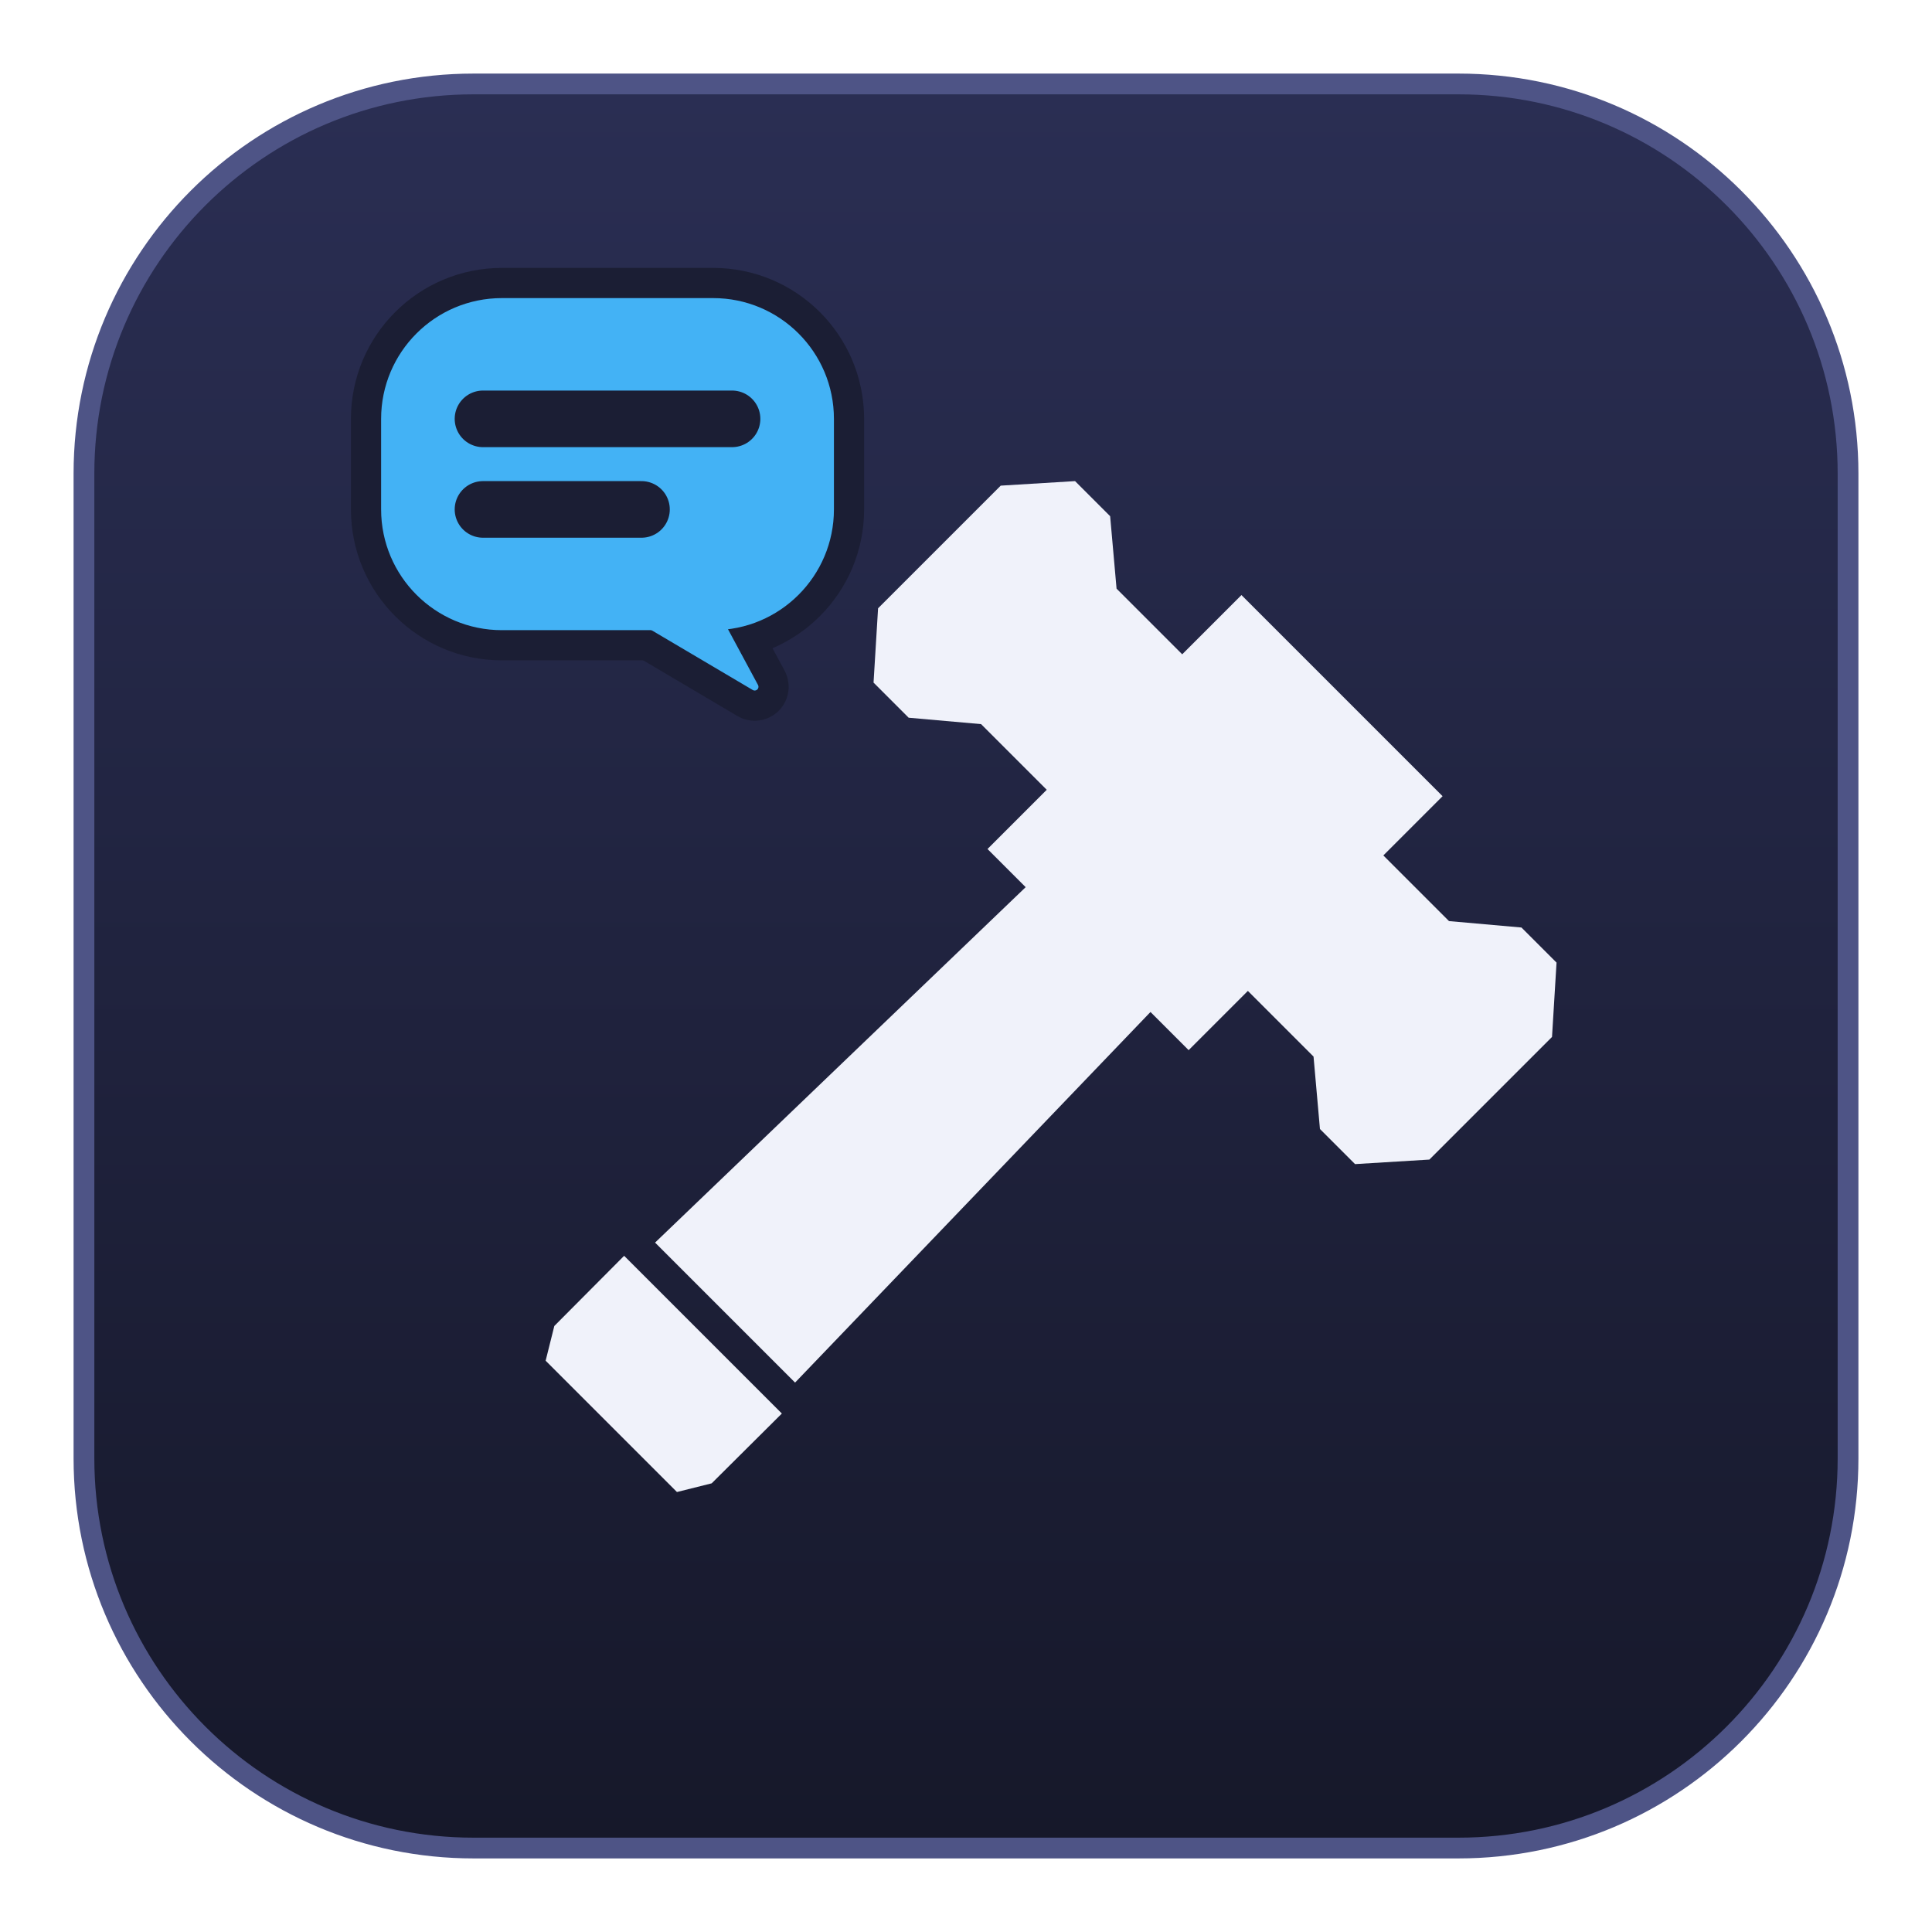
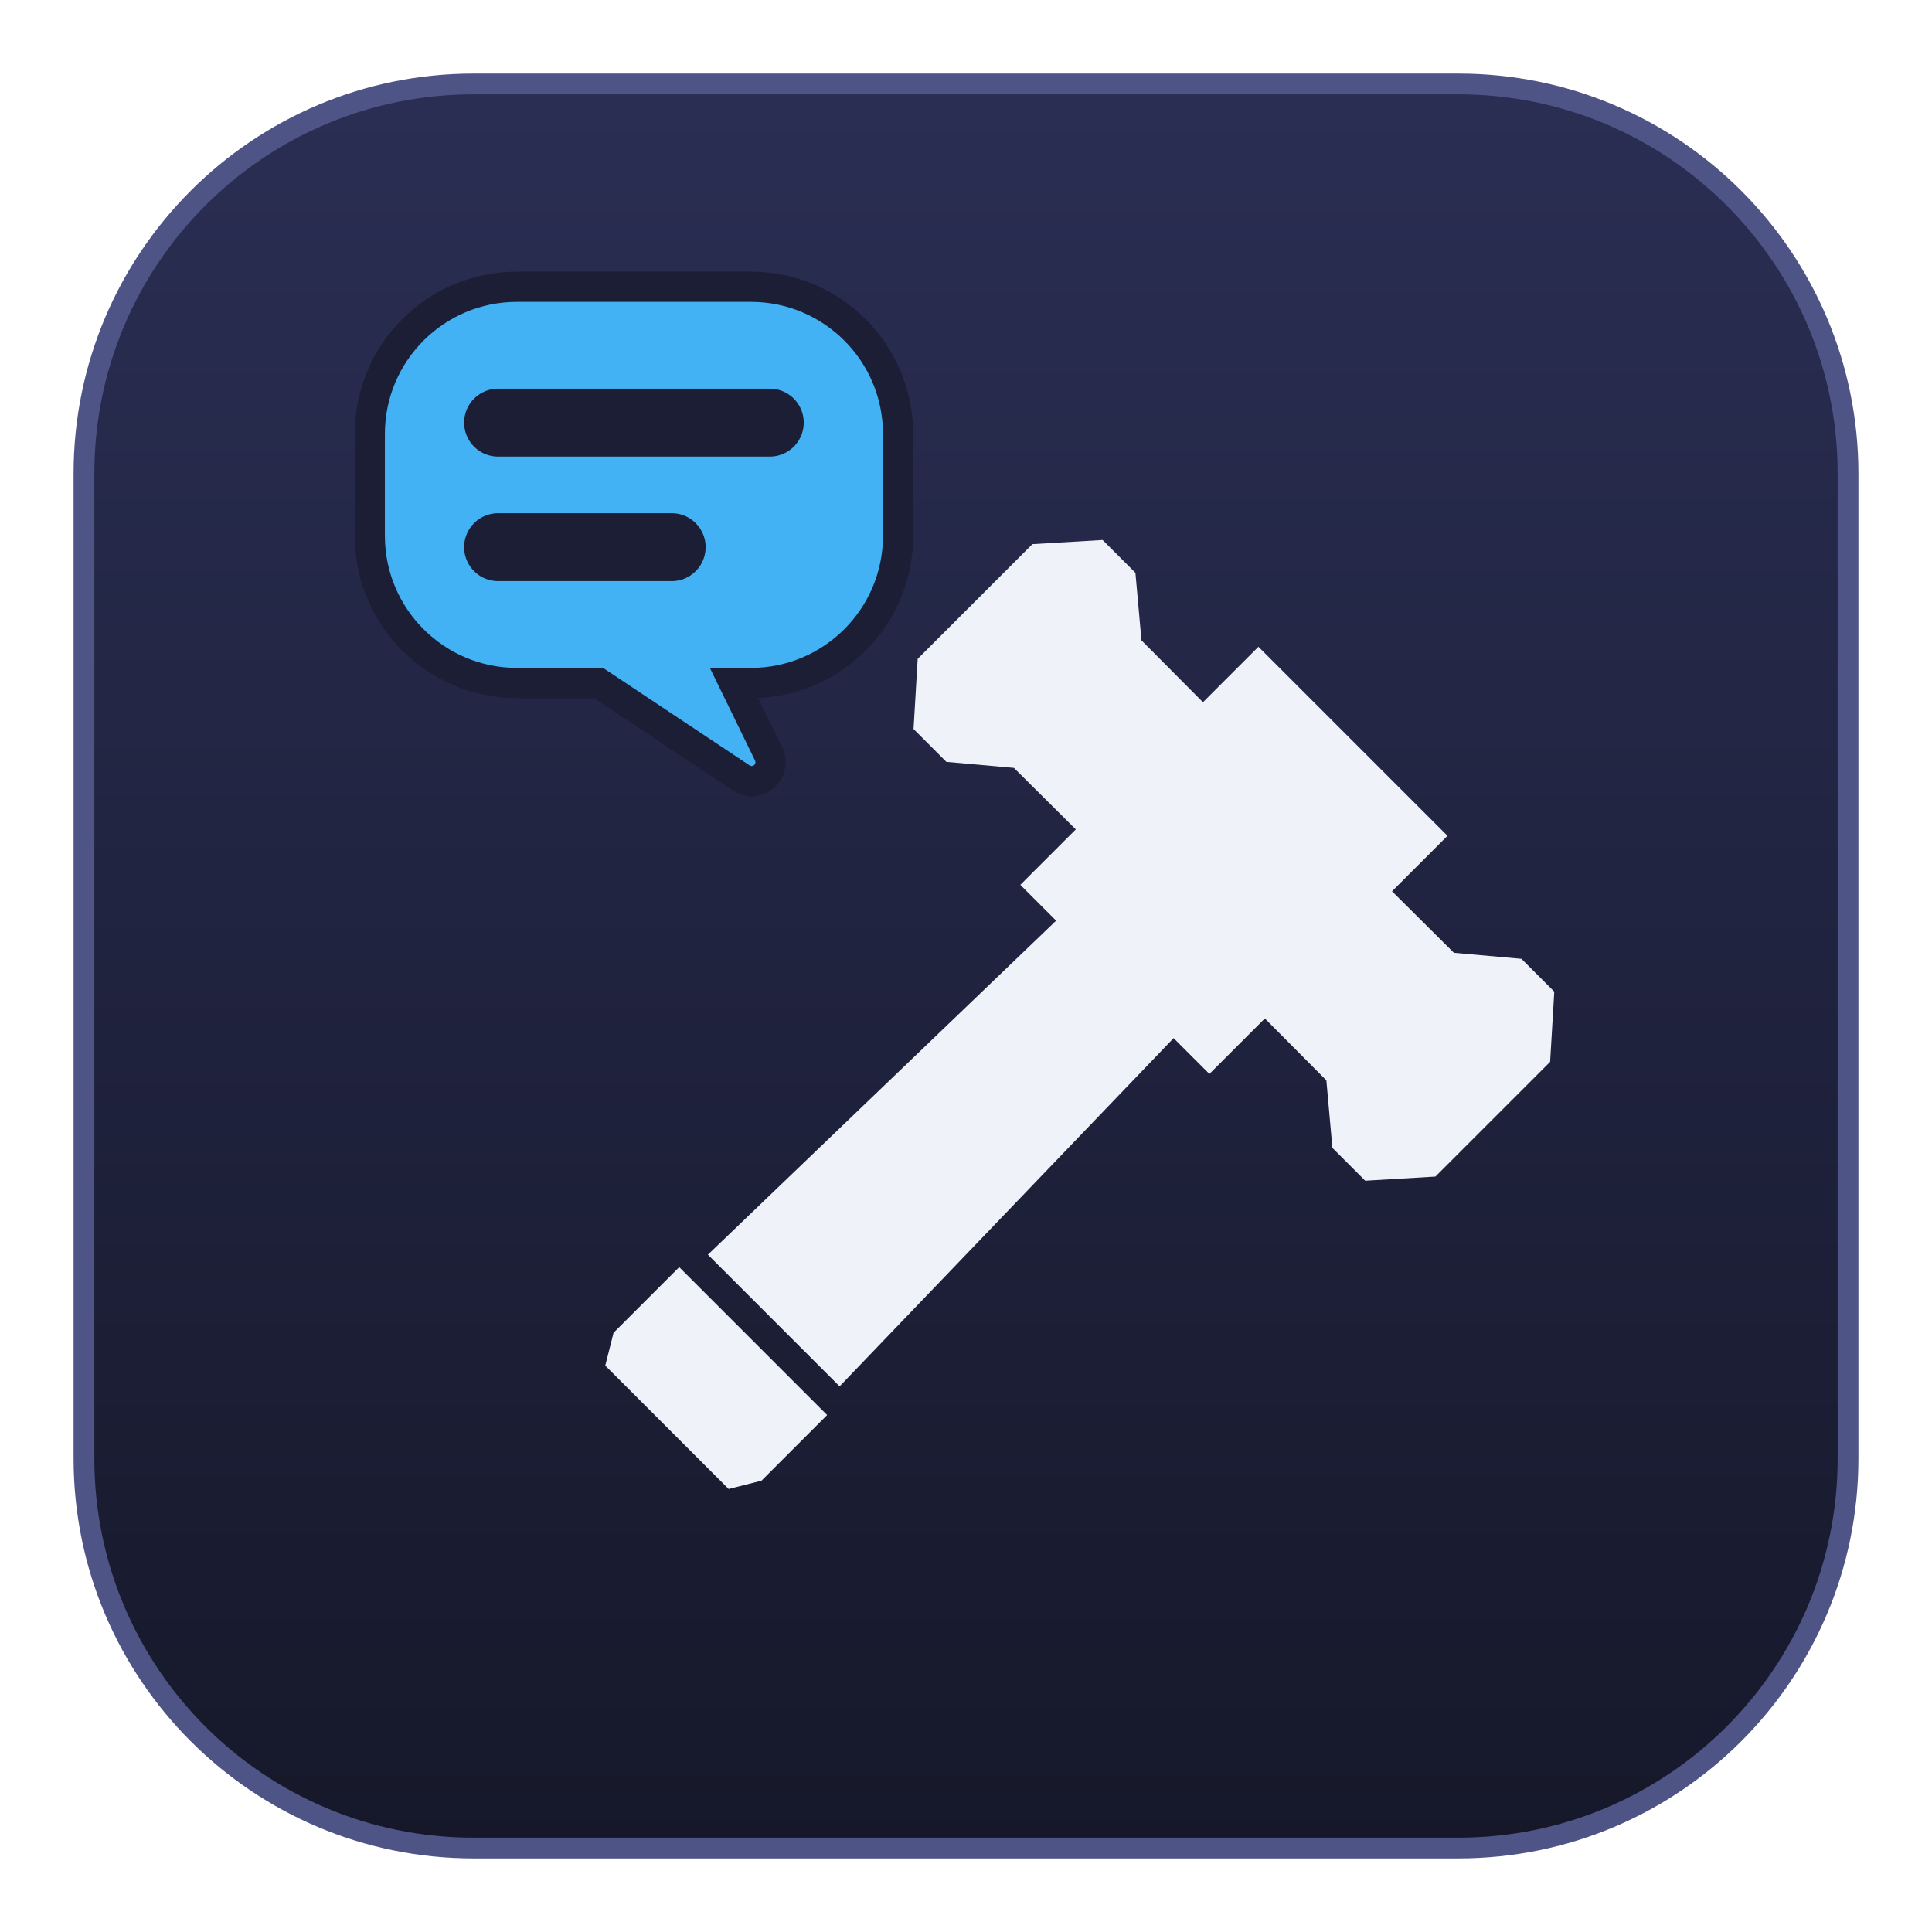
<svg xmlns="http://www.w3.org/2000/svg" viewBox="0 0 512 512" width="512" height="512">
  <defs>
    <linearGradient id="tile" x1="0" y1="0" x2="0" y2="1">
      <stop offset="0" stop-color="#2A2E53" />
      <stop offset="1" stop-color="#16182A" />
    </linearGradient>
  </defs>
  <rect x="22.25" y="22.25" width="467.5" height="467.5" rx="103.25" fill="url(#tile)" stroke="#4E5486" stroke-width="5.5" />
  <g fill="#1B1E34" stroke="#1B1E34" stroke-width="18" stroke-linejoin="round">
-     <rect x="102" y="80" width="118" height="86" rx="31" />
-     <polygon points="156,156 186,156 200,182" />
+     <rect x="103" y="81" width="130" height="95" rx="34" />
+     <polygon points="151.1,170 183.6,170 199.2,202" />
  </g>
  <g fill="#43B2F5" stroke="#43B2F5" stroke-width="2" stroke-linejoin="round">
-     <rect x="102" y="80" width="118" height="86" rx="31" />
-     <polygon points="156,156 186,156 200,182" />
+     <rect x="103" y="81" width="130" height="95" rx="34" />
+     <polygon points="151.1,170 183.6,170 199.2,202" />
  </g>
-   <line x1="128" y1="111" x2="194" y2="111" stroke="#1B1E34" stroke-width="15" stroke-linecap="round" />
-   <line x1="128" y1="135" x2="170" y2="135" stroke="#1B1E34" stroke-width="15" stroke-linecap="round" />
-   <polygon fill="#F0F2FA" points="288.4,219.2 320.8,251.6 210.7,366.4 173.6,329.3" />
-   <polygon fill="#F0F2FA" points="165.4,332.8 207.2,374.6 188.6,393.1 179.4,395.4 144.6,360.6 146.9,351.4" />
-   <polygon fill="#F0F2FA" points="265.2,128.7 284.9,127.5 294.2,136.8 295.9,156.0 313.3,173.4 329.0,157.7 382.3,211.0 366.6,226.7 384.0,244.1 403.2,245.8 412.5,255.1 411.3,274.8 378.8,307.3 359.1,308.5 349.8,299.2 348.1,280.0 330.7,262.6 315.0,278.3 261.7,225.0 277.4,209.3 260.0,191.9 240.8,190.2 231.5,180.9 232.7,161.2" />
+   <line x1="132" y1="112" x2="204" y2="112" stroke="#1B1E34" stroke-width="18" stroke-linecap="round" />
+   <line x1="132" y1="145" x2="178" y2="145" stroke="#1B1E34" stroke-width="18" stroke-linecap="round" />
+   <polygon fill="#F0F2FA" points="295.4,229.1 325.9,259.6 222.5,367.4 187.6,332.5" />
+   <polygon fill="#F0F2FA" points="180.0,335.8 219.2,375.0 201.8,392.4 193.1,394.6 160.4,361.9 162.6,353.2" />
+   <polygon fill="#F0F2FA" points="273.6,144.2 292.2,143.1 300.9,151.8 302.5,169.7 318.8,186.1 333.5,171.4 383.6,221.5 368.9,236.2 385.3,252.5 403.2,254.1 411.9,262.8 410.8,281.4 380.4,311.8 361.8,312.9 353.1,304.2 351.5,286.3 335.2,269.9 320.5,284.6 270.4,234.5 285.1,219.8 268.7,203.5 250.8,201.9 242.1,193.2 243.2,174.6" />
</svg>
